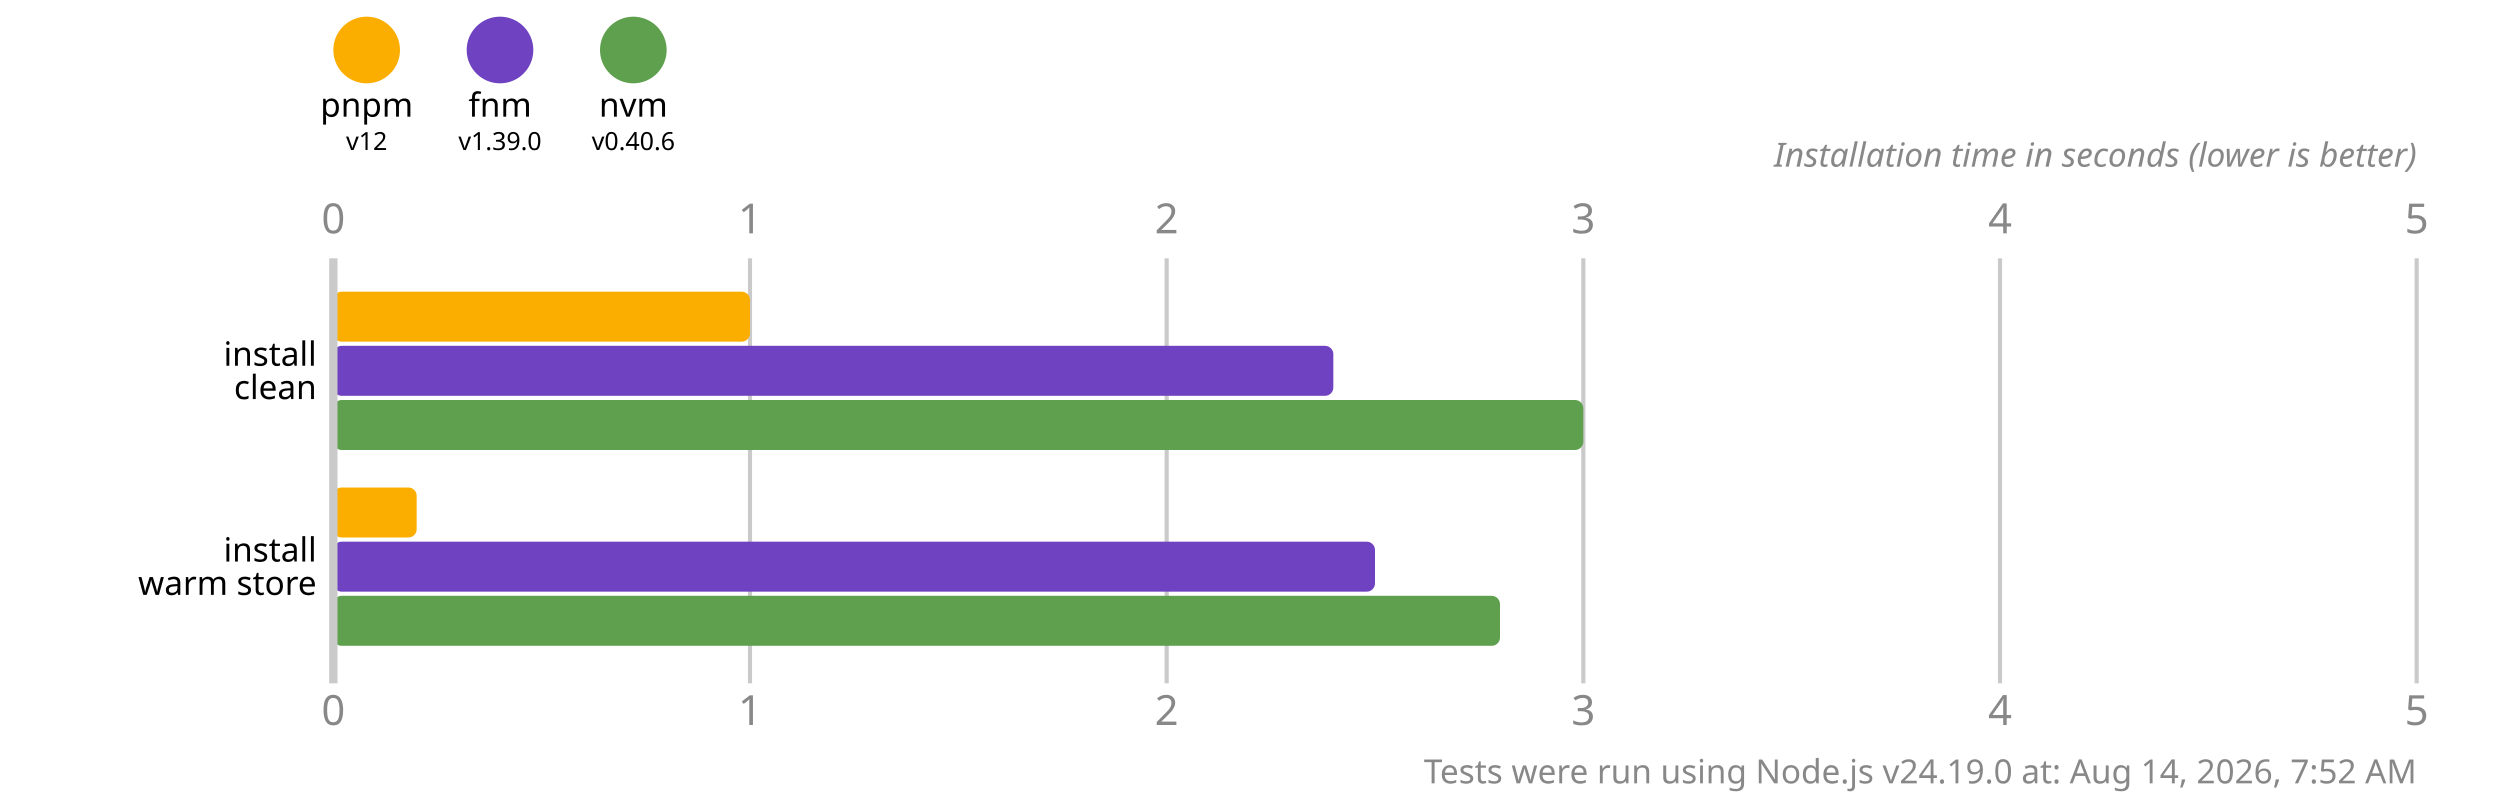
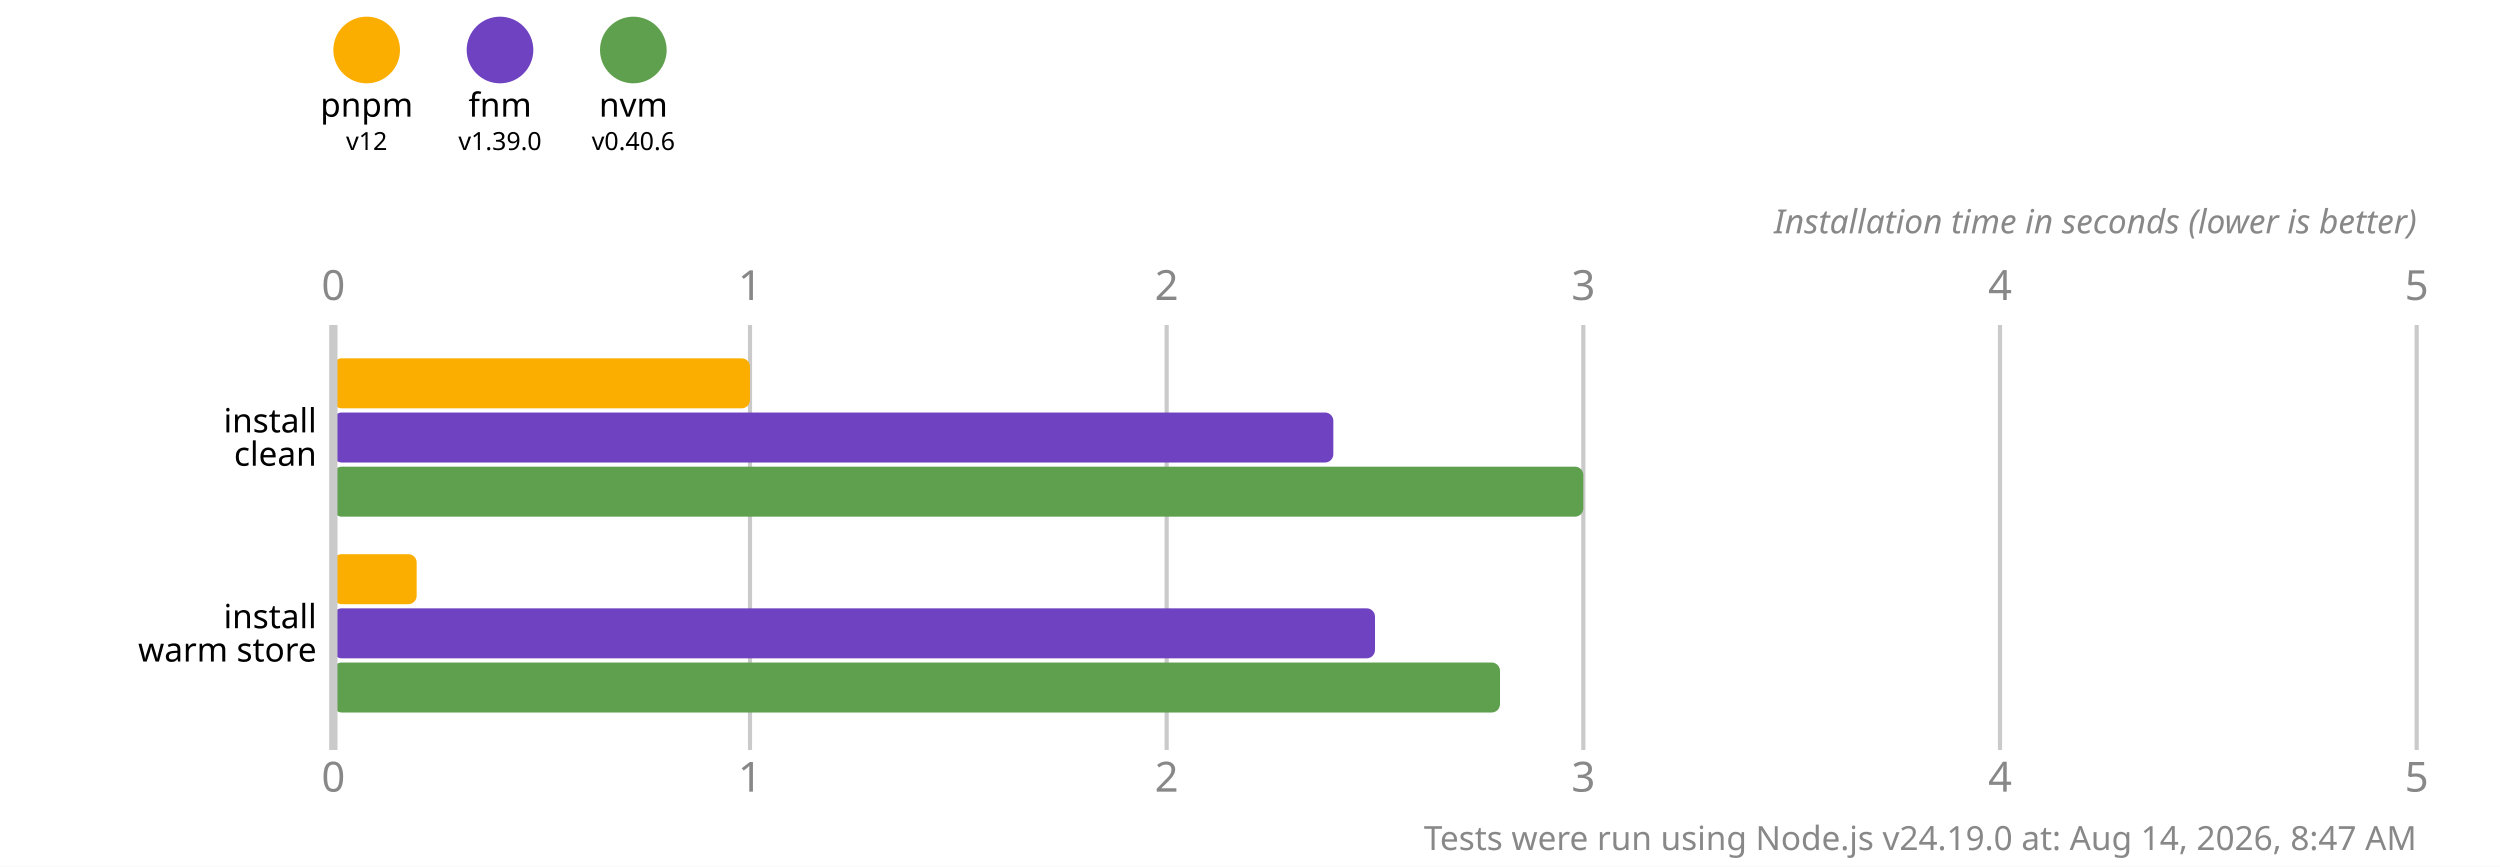
- <svg xmlns="http://www.w3.org/2000/svg" version="1.1" viewBox="0 0 300 96">
+ <svg xmlns="http://www.w3.org/2000/svg" version="1.1" viewBox="0 0 300 104">
  <style>
    .font { font-family: sans-serif; }
    .s3 { font-size: 3px; }
    .s4 { font-size: 4px; }
    .s5 { font-size: 5px; }
    .line { stroke: #cacaca; }
    .width { stroke-width: 0.5; }
    .text { fill: #888; }
  </style>
-   <rect x="0" y="0" width="300" height="96" fill="#fff" />
+   <rect x="0" y="0" width="300" height="104" fill="#fff" />
  <circle cx="44" cy="6" r="4" fill="#fbae00" />
  <text x="44" y="14" class="font s4" text-anchor="middle">pnpm</text>
  <text x="44" y="18" class="font s3" text-anchor="middle">v12</text>
  <circle cx="60" cy="6" r="4" fill="#6f42c1" />
  <text x="60" y="14" class="font s4" text-anchor="middle">fnm</text>
  <text x="60" y="18" class="font s3" text-anchor="middle">v1.39.0</text>
  <circle cx="76" cy="6" r="4" fill="#5fa04e" />
  <text x="76" y="14" class="font s4" text-anchor="middle">nvm</text>
  <text x="76" y="18" class="font s3" text-anchor="middle">v0.40.6</text>
-   <text x="40" y="28" class="font s5 text" text-anchor="middle">0</text>
-   <text x="40" y="87" class="font s5 text" text-anchor="middle">0</text>
-   <line x1="90" y1="31" x2="90" y2="82" class="line width" />
-   <text x="90" y="28" class="font s5 text" text-anchor="middle">1</text>
-   <text x="90" y="87" class="font s5 text" text-anchor="middle">1</text>
-   <line x1="140" y1="31" x2="140" y2="82" class="line width" />
-   <text x="140" y="28" class="font s5 text" text-anchor="middle">2</text>
-   <text x="140" y="87" class="font s5 text" text-anchor="middle">2</text>
-   <line x1="190" y1="31" x2="190" y2="82" class="line width" />
-   <text x="190" y="28" class="font s5 text" text-anchor="middle">3</text>
-   <text x="190" y="87" class="font s5 text" text-anchor="middle">3</text>
-   <line x1="240" y1="31" x2="240" y2="82" class="line width" />
-   <text x="240" y="28" class="font s5 text" text-anchor="middle">4</text>
-   <text x="240" y="87" class="font s5 text" text-anchor="middle">4</text>
-   <line x1="290" y1="31" x2="290" y2="82" class="line width" />
-   <text x="290" y="28" class="font s5 text" text-anchor="middle">5</text>
-   <text x="290" y="87" class="font s5 text" text-anchor="middle">5</text>
-   <text x="290" y="20" class="font s4 text" font-style="italic" text-anchor="end">Installation time in seconds (lower is better)</text>
-   <rect x="40" y="35" width="50" height="6" fill="#fbae00" rx="1" ry="1" />
-   <rect x="40" y="41.5" width="120" height="6" fill="#6f42c1" rx="1" ry="1" />
-   <rect x="40" y="48" width="150" height="6" fill="#5fa04e" rx="1" ry="1" />
-   <rect x="40" y="58.5" width="10" height="6" fill="#fbae00" rx="1" ry="1" />
-   <rect x="40" y="65" width="125" height="6" fill="#6f42c1" rx="1" ry="1" />
-   <rect x="40" y="71.5" width="140" height="6" fill="#5fa04e" rx="1" ry="1" />
-   <line x1="40" y1="31" x2="40" y2="82" class="line" />
-   <text x="38" y="42.5" class="font s4" dominant-baseline="middle" text-anchor="end">install</text>
-   <text x="38" y="46.5" class="font s4" dominant-baseline="middle" text-anchor="end">clean</text>
-   <text x="38" y="66" class="font s4" dominant-baseline="middle" text-anchor="end">install</text>
-   <text x="38" y="70" class="font s4" dominant-baseline="middle" text-anchor="end">warm store</text>
-   <text x="290" y="94" class="font s4 text" text-anchor="end">Tests were run using Node.js v24.19.0 at: Aug 14, 2026, 7:52 AM</text>
+   <text x="40" y="36" class="font s5 text" text-anchor="middle">0</text>
+   <text x="40" y="95" class="font s5 text" text-anchor="middle">0</text>
+   <line x1="90" y1="39" x2="90" y2="90" class="line width" />
+   <text x="90" y="36" class="font s5 text" text-anchor="middle">1</text>
+   <text x="90" y="95" class="font s5 text" text-anchor="middle">1</text>
+   <line x1="140" y1="39" x2="140" y2="90" class="line width" />
+   <text x="140" y="36" class="font s5 text" text-anchor="middle">2</text>
+   <text x="140" y="95" class="font s5 text" text-anchor="middle">2</text>
+   <line x1="190" y1="39" x2="190" y2="90" class="line width" />
+   <text x="190" y="36" class="font s5 text" text-anchor="middle">3</text>
+   <text x="190" y="95" class="font s5 text" text-anchor="middle">3</text>
+   <line x1="240" y1="39" x2="240" y2="90" class="line width" />
+   <text x="240" y="36" class="font s5 text" text-anchor="middle">4</text>
+   <text x="240" y="95" class="font s5 text" text-anchor="middle">4</text>
+   <line x1="290" y1="39" x2="290" y2="90" class="line width" />
+   <text x="290" y="36" class="font s5 text" text-anchor="middle">5</text>
+   <text x="290" y="95" class="font s5 text" text-anchor="middle">5</text>
+   <text x="290" y="28" class="font s4 text" font-style="italic" text-anchor="end">Installation time in seconds (lower is better)</text>
+   <rect x="40" y="43" width="50" height="6" fill="#fbae00" rx="1" ry="1" />
+   <rect x="40" y="49.5" width="120" height="6" fill="#6f42c1" rx="1" ry="1" />
+   <rect x="40" y="56" width="150" height="6" fill="#5fa04e" rx="1" ry="1" />
+   <rect x="40" y="66.5" width="10" height="6" fill="#fbae00" rx="1" ry="1" />
+   <rect x="40" y="73" width="125" height="6" fill="#6f42c1" rx="1" ry="1" />
+   <rect x="40" y="79.5" width="140" height="6" fill="#5fa04e" rx="1" ry="1" />
+   <line x1="40" y1="39" x2="40" y2="90" class="line" />
+   <text x="38" y="50.5" class="font s4" dominant-baseline="middle" text-anchor="end">install</text>
+   <text x="38" y="54.5" class="font s4" dominant-baseline="middle" text-anchor="end">clean</text>
+   <text x="38" y="74" class="font s4" dominant-baseline="middle" text-anchor="end">install</text>
+   <text x="38" y="78" class="font s4" dominant-baseline="middle" text-anchor="end">warm store</text>
+   <text x="290" y="102" class="font s4 text" text-anchor="end">Tests were run using Node.js v24.19.0 at: Aug 14, 2026, 8:47 AM</text>
</svg>
